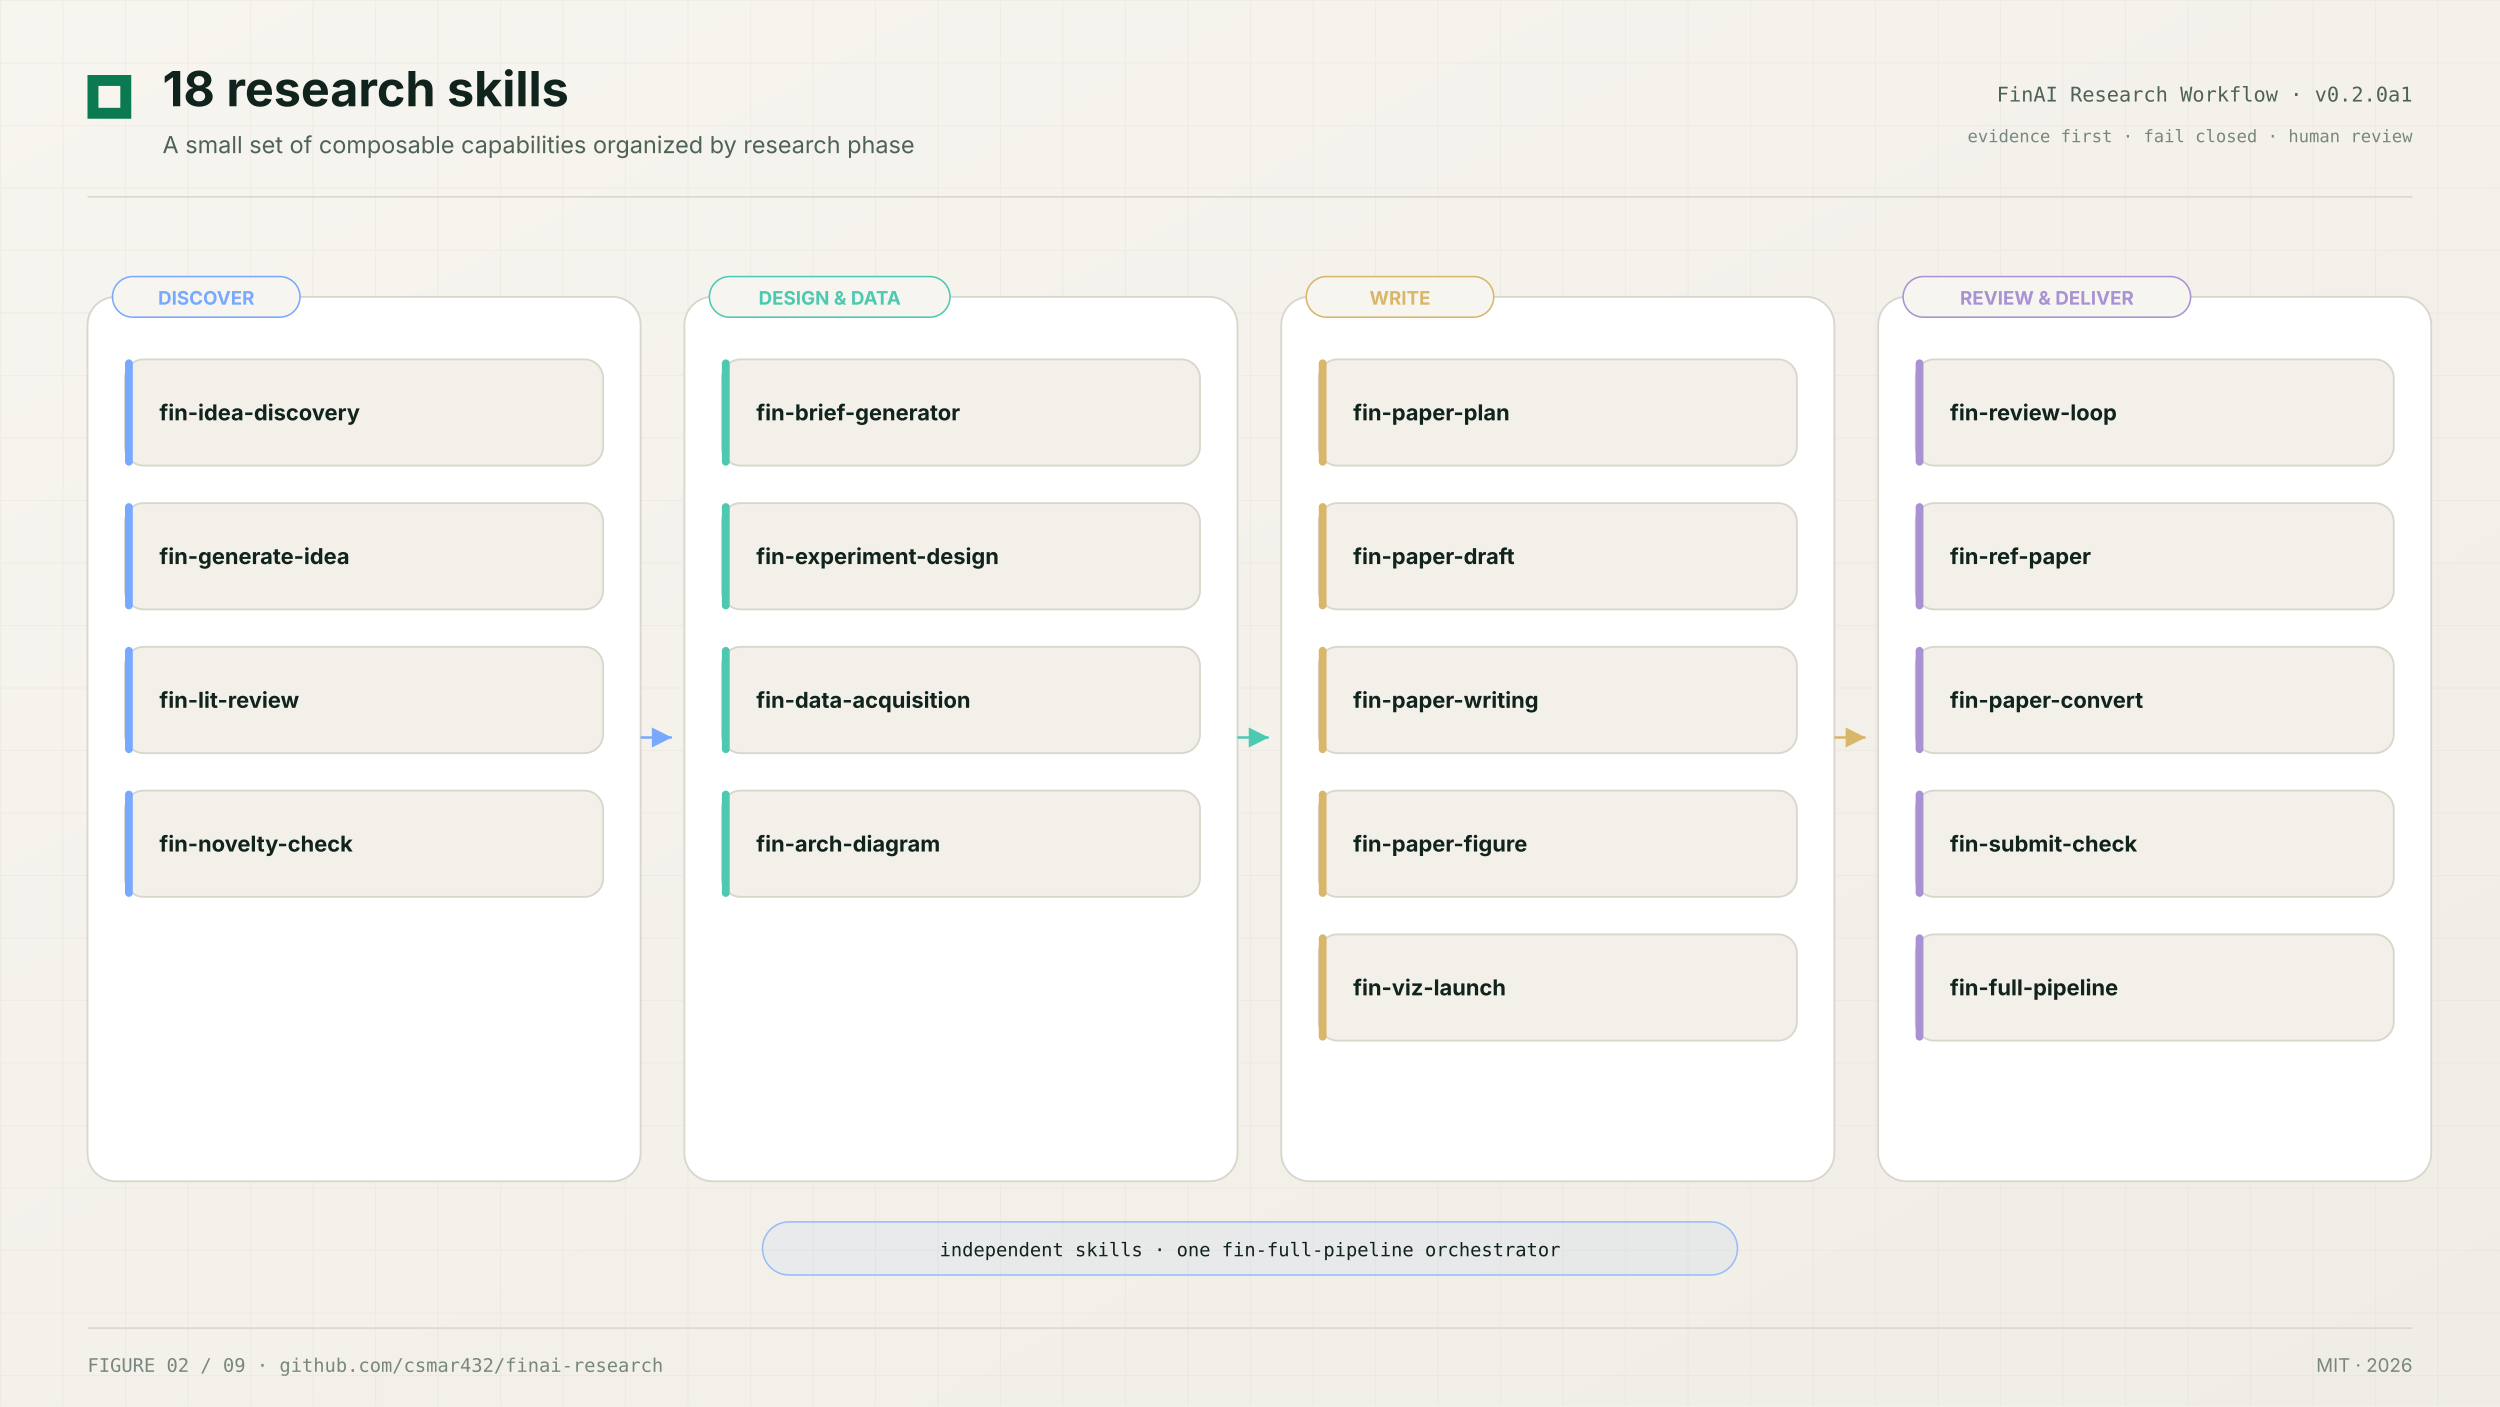
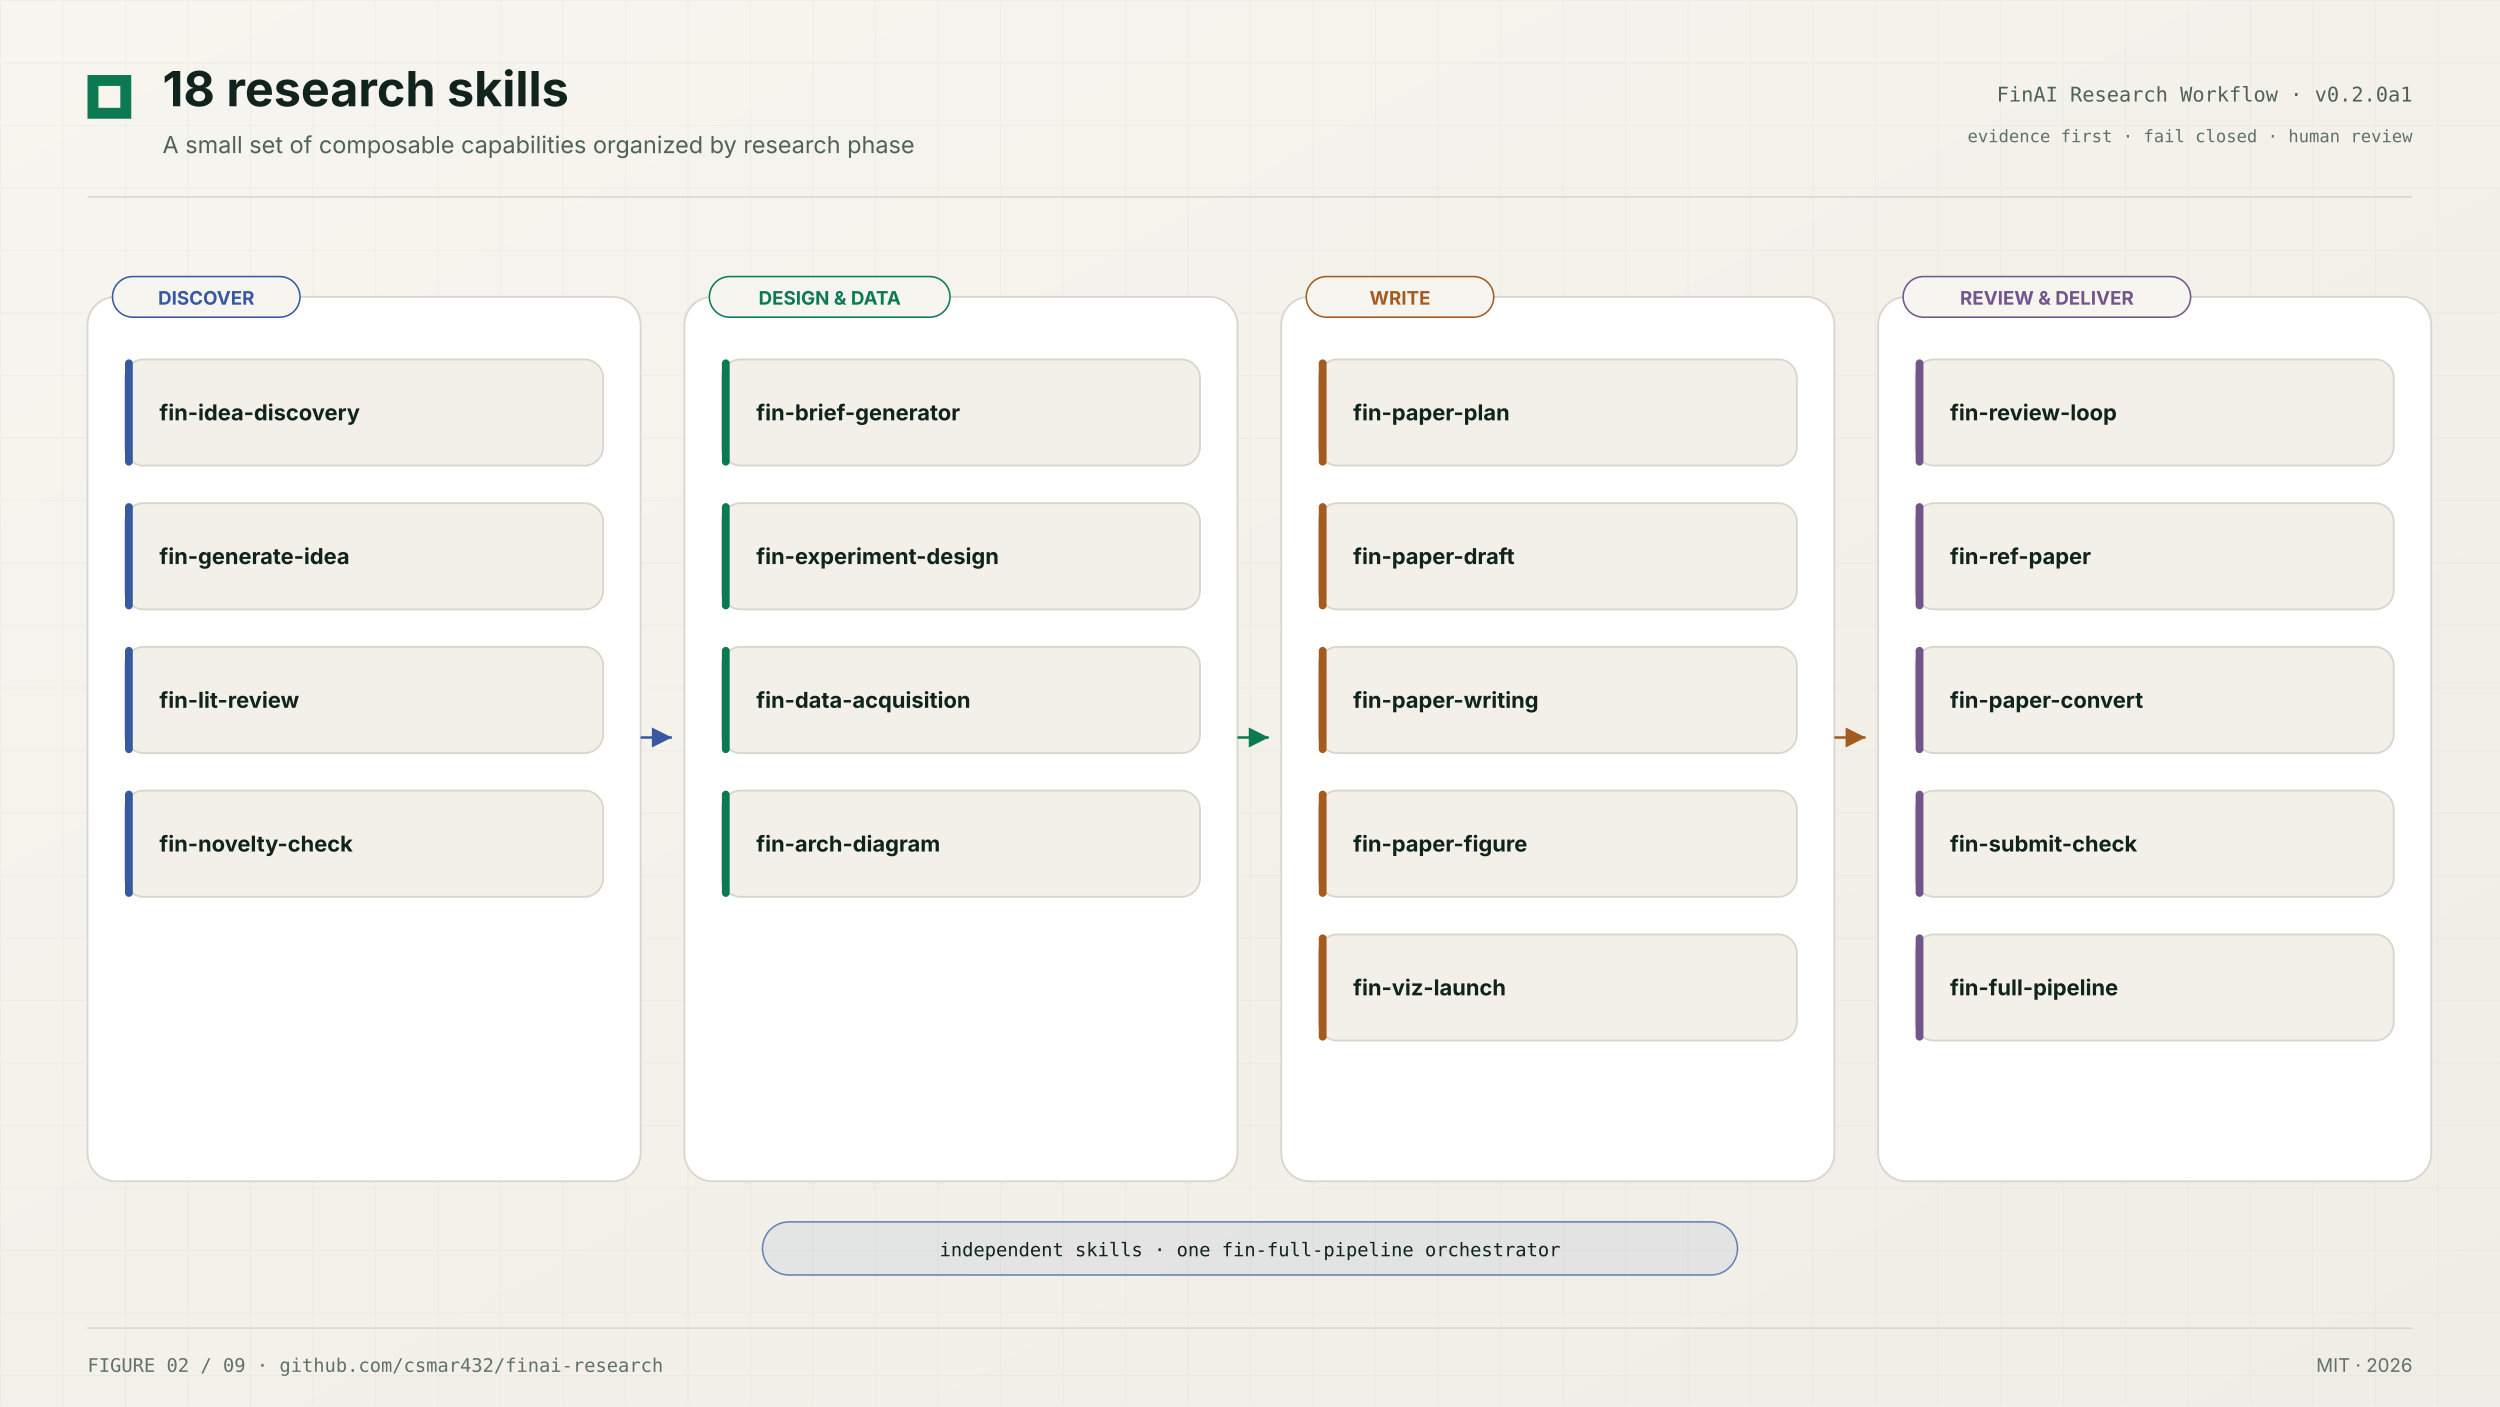
- <svg xmlns="http://www.w3.org/2000/svg" viewBox="0 0 1600 900" role="img">
+ <svg xmlns="http://www.w3.org/2000/svg" viewBox="0 0 1600 900" role="img" aria-labelledby="title desc">
  <defs>
    <linearGradient id="bgGrad" x1="0" y1="0" x2="1" y2="1">
      <stop offset="0%" stop-color="#f7f5ef" />
      <stop offset="100%" stop-color="#efede5" />
    </linearGradient>
    <pattern id="grid" width="40" height="40" patternUnits="userSpaceOnUse">
      <path d="M 40 0 L 0 0 0 40" fill="none" stroke="#d8d6cd" stroke-width="1" opacity="0.30" />
    </pattern>
  </defs>
  <rect width="100%" height="100%" fill="url(#bgGrad)" />
  <rect width="100%" height="100%" fill="url(#grid)" />
  <path d="M56 48h28v28H56z M63 55v14h14V55z" fill="#0b7a53" fill-rule="evenodd" />
  <text x="104" y="68" fill="#10231c" font-size="31" font-weight="720" font-family="'Inter', 'SF Pro Text', 'Segoe UI', system-ui, -apple-system, sans-serif">18 research skills</text>
  <text x="104" y="98" fill="#4f6259" font-size="15" font-family="'Inter', 'SF Pro Text', 'Segoe UI', system-ui, -apple-system, sans-serif">A small set of composable capabilities organized by research phase</text>
  <text x="1544" y="65" fill="#4f6259" font-size="13" text-anchor="end" font-family="'SF Mono', 'JetBrains Mono', 'Cascadia Code', monospace">FinAI Research Workflow · v0.2.0a1</text>
-   <text x="1544" y="91" fill="#77877f" font-size="11" text-anchor="end" font-family="'SF Mono', 'JetBrains Mono', 'Cascadia Code', monospace">evidence first · fail closed · human review</text>
+   <text x="1544" y="91" fill="#607168" font-size="11" text-anchor="end" font-family="'SF Mono', 'JetBrains Mono', 'Cascadia Code', monospace">evidence first · fail closed · human review</text>
  <line x1="56" y1="126" x2="1544" y2="126" stroke="#d8d6cd" />
  <g>
    <rect x="56" y="190" width="354" height="566" rx="18" fill="#ffffff" stroke="#d8d6cd" stroke-width="1.2" />
-     <rect x="72" y="177" width="120" height="26" rx="13" fill="#f7f5ef" stroke="#79a9ff" />
-     <text x="132.0" y="195" fill="#79a9ff" font-size="12" font-weight="700" text-anchor="middle" font-family="'Inter', 'SF Pro Text', 'Segoe UI', system-ui, -apple-system, sans-serif">DISCOVER</text>
+     <rect x="72" y="177" width="120" height="26" rx="13" fill="#f7f5ef" stroke="#3659a2" />
+     <text x="132.0" y="195" fill="#3659a2" font-size="12" font-weight="700" text-anchor="middle" font-family="'Inter', 'SF Pro Text', 'Segoe UI', system-ui, -apple-system, sans-serif">DISCOVER</text>
  </g>
  <g>
    <rect x="80" y="230" width="306" height="68" rx="12" fill="#f2f0e9" stroke="#d8d6cd" stroke-width="1.2" />
-     <rect x="80" y="230" width="5" height="68" rx="2.5" fill="#79a9ff" />
+     <rect x="80" y="230" width="5" height="68" rx="2.5" fill="#3659a2" />
    <text x="102" y="269.0" fill="#10231c" font-size="14" font-weight="680" font-family="'Inter', 'SF Pro Text', 'Segoe UI', system-ui, -apple-system, sans-serif">fin-idea-discovery</text>
  </g>
  <g>
    <rect x="80" y="322" width="306" height="68" rx="12" fill="#f2f0e9" stroke="#d8d6cd" stroke-width="1.2" />
-     <rect x="80" y="322" width="5" height="68" rx="2.5" fill="#79a9ff" />
+     <rect x="80" y="322" width="5" height="68" rx="2.5" fill="#3659a2" />
    <text x="102" y="361.0" fill="#10231c" font-size="14" font-weight="680" font-family="'Inter', 'SF Pro Text', 'Segoe UI', system-ui, -apple-system, sans-serif">fin-generate-idea</text>
  </g>
  <g>
    <rect x="80" y="414" width="306" height="68" rx="12" fill="#f2f0e9" stroke="#d8d6cd" stroke-width="1.2" />
-     <rect x="80" y="414" width="5" height="68" rx="2.5" fill="#79a9ff" />
+     <rect x="80" y="414" width="5" height="68" rx="2.5" fill="#3659a2" />
    <text x="102" y="453.0" fill="#10231c" font-size="14" font-weight="680" font-family="'Inter', 'SF Pro Text', 'Segoe UI', system-ui, -apple-system, sans-serif">fin-lit-review</text>
  </g>
  <g>
    <rect x="80" y="506" width="306" height="68" rx="12" fill="#f2f0e9" stroke="#d8d6cd" stroke-width="1.2" />
-     <rect x="80" y="506" width="5" height="68" rx="2.5" fill="#79a9ff" />
+     <rect x="80" y="506" width="5" height="68" rx="2.5" fill="#3659a2" />
    <text x="102" y="545.0" fill="#10231c" font-size="14" font-weight="680" font-family="'Inter', 'SF Pro Text', 'Segoe UI', system-ui, -apple-system, sans-serif">fin-novelty-check</text>
  </g>
  <g>
    <defs>
      <marker id="arrowm410-472-430-472" markerWidth="9" markerHeight="8" refX="8" refY="4" orient="auto">
-         <path d="M0,0 L0,8 L8,4 z" fill="#79a9ff" />
+         <path d="M0,0 L0,8 L8,4 z" fill="#3659a2" />
      </marker>
    </defs>
-     <line x1="410" y1="472" x2="430" y2="472" stroke="#79a9ff" stroke-width="1.6" marker-end="url(#arrowm410-472-430-472)" />
+     <line x1="410" y1="472" x2="430" y2="472" stroke="#3659a2" stroke-width="1.6" marker-end="url(#arrowm410-472-430-472)" />
  </g>
  <g>
    <rect x="438" y="190" width="354" height="566" rx="18" fill="#ffffff" stroke="#d8d6cd" stroke-width="1.2" />
-     <rect x="454" y="177" width="154" height="26" rx="13" fill="#f7f5ef" stroke="#4cc9b0" />
-     <text x="531.0" y="195" fill="#4cc9b0" font-size="12" font-weight="700" text-anchor="middle" font-family="'Inter', 'SF Pro Text', 'Segoe UI', system-ui, -apple-system, sans-serif">DESIGN &amp; DATA</text>
+     <rect x="454" y="177" width="154" height="26" rx="13" fill="#f7f5ef" stroke="#0b7a53" />
+     <text x="531.0" y="195" fill="#0b7a53" font-size="12" font-weight="700" text-anchor="middle" font-family="'Inter', 'SF Pro Text', 'Segoe UI', system-ui, -apple-system, sans-serif">DESIGN &amp; DATA</text>
  </g>
  <g>
    <rect x="462" y="230" width="306" height="68" rx="12" fill="#f2f0e9" stroke="#d8d6cd" stroke-width="1.2" />
-     <rect x="462" y="230" width="5" height="68" rx="2.5" fill="#4cc9b0" />
+     <rect x="462" y="230" width="5" height="68" rx="2.5" fill="#0b7a53" />
    <text x="484" y="269.0" fill="#10231c" font-size="14" font-weight="680" font-family="'Inter', 'SF Pro Text', 'Segoe UI', system-ui, -apple-system, sans-serif">fin-brief-generator</text>
  </g>
  <g>
    <rect x="462" y="322" width="306" height="68" rx="12" fill="#f2f0e9" stroke="#d8d6cd" stroke-width="1.2" />
-     <rect x="462" y="322" width="5" height="68" rx="2.5" fill="#4cc9b0" />
+     <rect x="462" y="322" width="5" height="68" rx="2.5" fill="#0b7a53" />
    <text x="484" y="361.0" fill="#10231c" font-size="14" font-weight="680" font-family="'Inter', 'SF Pro Text', 'Segoe UI', system-ui, -apple-system, sans-serif">fin-experiment-design</text>
  </g>
  <g>
    <rect x="462" y="414" width="306" height="68" rx="12" fill="#f2f0e9" stroke="#d8d6cd" stroke-width="1.2" />
-     <rect x="462" y="414" width="5" height="68" rx="2.5" fill="#4cc9b0" />
+     <rect x="462" y="414" width="5" height="68" rx="2.5" fill="#0b7a53" />
    <text x="484" y="453.0" fill="#10231c" font-size="14" font-weight="680" font-family="'Inter', 'SF Pro Text', 'Segoe UI', system-ui, -apple-system, sans-serif">fin-data-acquisition</text>
  </g>
  <g>
    <rect x="462" y="506" width="306" height="68" rx="12" fill="#f2f0e9" stroke="#d8d6cd" stroke-width="1.2" />
-     <rect x="462" y="506" width="5" height="68" rx="2.5" fill="#4cc9b0" />
+     <rect x="462" y="506" width="5" height="68" rx="2.5" fill="#0b7a53" />
    <text x="484" y="545.0" fill="#10231c" font-size="14" font-weight="680" font-family="'Inter', 'SF Pro Text', 'Segoe UI', system-ui, -apple-system, sans-serif">fin-arch-diagram</text>
  </g>
  <g>
    <defs>
      <marker id="arrowm792-472-812-472" markerWidth="9" markerHeight="8" refX="8" refY="4" orient="auto">
-         <path d="M0,0 L0,8 L8,4 z" fill="#4cc9b0" />
+         <path d="M0,0 L0,8 L8,4 z" fill="#0b7a53" />
      </marker>
    </defs>
-     <line x1="792" y1="472" x2="812" y2="472" stroke="#4cc9b0" stroke-width="1.6" marker-end="url(#arrowm792-472-812-472)" />
+     <line x1="792" y1="472" x2="812" y2="472" stroke="#0b7a53" stroke-width="1.6" marker-end="url(#arrowm792-472-812-472)" />
  </g>
  <g>
    <rect x="820" y="190" width="354" height="566" rx="18" fill="#ffffff" stroke="#d8d6cd" stroke-width="1.2" />
-     <rect x="836" y="177" width="120" height="26" rx="13" fill="#f7f5ef" stroke="#d8b66a" />
-     <text x="896.0" y="195" fill="#d8b66a" font-size="12" font-weight="700" text-anchor="middle" font-family="'Inter', 'SF Pro Text', 'Segoe UI', system-ui, -apple-system, sans-serif">WRITE</text>
+     <rect x="836" y="177" width="120" height="26" rx="13" fill="#f7f5ef" stroke="#a35b20" />
+     <text x="896.0" y="195" fill="#a35b20" font-size="12" font-weight="700" text-anchor="middle" font-family="'Inter', 'SF Pro Text', 'Segoe UI', system-ui, -apple-system, sans-serif">WRITE</text>
  </g>
  <g>
    <rect x="844" y="230" width="306" height="68" rx="12" fill="#f2f0e9" stroke="#d8d6cd" stroke-width="1.2" />
-     <rect x="844" y="230" width="5" height="68" rx="2.5" fill="#d8b66a" />
+     <rect x="844" y="230" width="5" height="68" rx="2.5" fill="#a35b20" />
    <text x="866" y="269.0" fill="#10231c" font-size="14" font-weight="680" font-family="'Inter', 'SF Pro Text', 'Segoe UI', system-ui, -apple-system, sans-serif">fin-paper-plan</text>
  </g>
  <g>
    <rect x="844" y="322" width="306" height="68" rx="12" fill="#f2f0e9" stroke="#d8d6cd" stroke-width="1.2" />
-     <rect x="844" y="322" width="5" height="68" rx="2.5" fill="#d8b66a" />
+     <rect x="844" y="322" width="5" height="68" rx="2.5" fill="#a35b20" />
    <text x="866" y="361.0" fill="#10231c" font-size="14" font-weight="680" font-family="'Inter', 'SF Pro Text', 'Segoe UI', system-ui, -apple-system, sans-serif">fin-paper-draft</text>
  </g>
  <g>
    <rect x="844" y="414" width="306" height="68" rx="12" fill="#f2f0e9" stroke="#d8d6cd" stroke-width="1.2" />
-     <rect x="844" y="414" width="5" height="68" rx="2.5" fill="#d8b66a" />
+     <rect x="844" y="414" width="5" height="68" rx="2.5" fill="#a35b20" />
    <text x="866" y="453.0" fill="#10231c" font-size="14" font-weight="680" font-family="'Inter', 'SF Pro Text', 'Segoe UI', system-ui, -apple-system, sans-serif">fin-paper-writing</text>
  </g>
  <g>
    <rect x="844" y="506" width="306" height="68" rx="12" fill="#f2f0e9" stroke="#d8d6cd" stroke-width="1.2" />
-     <rect x="844" y="506" width="5" height="68" rx="2.5" fill="#d8b66a" />
+     <rect x="844" y="506" width="5" height="68" rx="2.5" fill="#a35b20" />
    <text x="866" y="545.0" fill="#10231c" font-size="14" font-weight="680" font-family="'Inter', 'SF Pro Text', 'Segoe UI', system-ui, -apple-system, sans-serif">fin-paper-figure</text>
  </g>
  <g>
    <rect x="844" y="598" width="306" height="68" rx="12" fill="#f2f0e9" stroke="#d8d6cd" stroke-width="1.2" />
-     <rect x="844" y="598" width="5" height="68" rx="2.5" fill="#d8b66a" />
+     <rect x="844" y="598" width="5" height="68" rx="2.5" fill="#a35b20" />
    <text x="866" y="637.0" fill="#10231c" font-size="14" font-weight="680" font-family="'Inter', 'SF Pro Text', 'Segoe UI', system-ui, -apple-system, sans-serif">fin-viz-launch</text>
  </g>
  <g>
    <defs>
      <marker id="arrowm1174-472-1194-472" markerWidth="9" markerHeight="8" refX="8" refY="4" orient="auto">
-         <path d="M0,0 L0,8 L8,4 z" fill="#d8b66a" />
+         <path d="M0,0 L0,8 L8,4 z" fill="#a35b20" />
      </marker>
    </defs>
-     <line x1="1174" y1="472" x2="1194" y2="472" stroke="#d8b66a" stroke-width="1.6" marker-end="url(#arrowm1174-472-1194-472)" />
+     <line x1="1174" y1="472" x2="1194" y2="472" stroke="#a35b20" stroke-width="1.6" marker-end="url(#arrowm1174-472-1194-472)" />
  </g>
  <g>
    <rect x="1202" y="190" width="354" height="566" rx="18" fill="#ffffff" stroke="#d8d6cd" stroke-width="1.2" />
-     <rect x="1218" y="177" width="184" height="26" rx="13" fill="#f7f5ef" stroke="#a992d4" />
-     <text x="1310.0" y="195" fill="#a992d4" font-size="12" font-weight="700" text-anchor="middle" font-family="'Inter', 'SF Pro Text', 'Segoe UI', system-ui, -apple-system, sans-serif">REVIEW &amp; DELIVER</text>
+     <rect x="1218" y="177" width="184" height="26" rx="13" fill="#f7f5ef" stroke="#71558b" />
+     <text x="1310.0" y="195" fill="#71558b" font-size="12" font-weight="700" text-anchor="middle" font-family="'Inter', 'SF Pro Text', 'Segoe UI', system-ui, -apple-system, sans-serif">REVIEW &amp; DELIVER</text>
  </g>
  <g>
    <rect x="1226" y="230" width="306" height="68" rx="12" fill="#f2f0e9" stroke="#d8d6cd" stroke-width="1.2" />
-     <rect x="1226" y="230" width="5" height="68" rx="2.5" fill="#a992d4" />
+     <rect x="1226" y="230" width="5" height="68" rx="2.5" fill="#71558b" />
    <text x="1248" y="269.0" fill="#10231c" font-size="14" font-weight="680" font-family="'Inter', 'SF Pro Text', 'Segoe UI', system-ui, -apple-system, sans-serif">fin-review-loop</text>
  </g>
  <g>
    <rect x="1226" y="322" width="306" height="68" rx="12" fill="#f2f0e9" stroke="#d8d6cd" stroke-width="1.2" />
-     <rect x="1226" y="322" width="5" height="68" rx="2.5" fill="#a992d4" />
+     <rect x="1226" y="322" width="5" height="68" rx="2.5" fill="#71558b" />
    <text x="1248" y="361.0" fill="#10231c" font-size="14" font-weight="680" font-family="'Inter', 'SF Pro Text', 'Segoe UI', system-ui, -apple-system, sans-serif">fin-ref-paper</text>
  </g>
  <g>
    <rect x="1226" y="414" width="306" height="68" rx="12" fill="#f2f0e9" stroke="#d8d6cd" stroke-width="1.2" />
-     <rect x="1226" y="414" width="5" height="68" rx="2.5" fill="#a992d4" />
+     <rect x="1226" y="414" width="5" height="68" rx="2.5" fill="#71558b" />
    <text x="1248" y="453.0" fill="#10231c" font-size="14" font-weight="680" font-family="'Inter', 'SF Pro Text', 'Segoe UI', system-ui, -apple-system, sans-serif">fin-paper-convert</text>
  </g>
  <g>
    <rect x="1226" y="506" width="306" height="68" rx="12" fill="#f2f0e9" stroke="#d8d6cd" stroke-width="1.2" />
-     <rect x="1226" y="506" width="5" height="68" rx="2.5" fill="#a992d4" />
+     <rect x="1226" y="506" width="5" height="68" rx="2.5" fill="#71558b" />
    <text x="1248" y="545.0" fill="#10231c" font-size="14" font-weight="680" font-family="'Inter', 'SF Pro Text', 'Segoe UI', system-ui, -apple-system, sans-serif">fin-submit-check</text>
  </g>
  <g>
    <rect x="1226" y="598" width="306" height="68" rx="12" fill="#f2f0e9" stroke="#d8d6cd" stroke-width="1.2" />
-     <rect x="1226" y="598" width="5" height="68" rx="2.5" fill="#a992d4" />
+     <rect x="1226" y="598" width="5" height="68" rx="2.5" fill="#71558b" />
    <text x="1248" y="637.0" fill="#10231c" font-size="14" font-weight="680" font-family="'Inter', 'SF Pro Text', 'Segoe UI', system-ui, -apple-system, sans-serif">fin-full-pipeline</text>
  </g>
  <g>
-     <rect x="488" y="782" width="624" height="34" rx="17" fill="#79a9ff" fill-opacity="0.08" stroke="#79a9ff" stroke-opacity="0.72" />
+     <rect x="488" y="782" width="624" height="34" rx="17" fill="#3659a2" fill-opacity="0.08" stroke="#3659a2" stroke-opacity="0.72" />
    <text x="800.0" y="804" fill="#10231c" font-size="12" text-anchor="middle" font-family="'SF Mono', 'JetBrains Mono', 'Cascadia Code', monospace">independent skills · one fin-full-pipeline orchestrator</text>
  </g>
  <line x1="56" y1="850" x2="1544" y2="850" stroke="#d8d6cd" />
-   <text x="56" y="878" fill="#77877f" font-size="12" font-family="'SF Mono', 'JetBrains Mono', 'Cascadia Code', monospace">FIGURE 02 / 09 · github.com/csmar432/finai-research</text>
-   <text x="1544" y="878" fill="#77877f" font-size="12" text-anchor="end" font-family="'Inter', 'SF Pro Text', 'Segoe UI', system-ui, -apple-system, sans-serif">MIT · 2026</text>
+   <text x="56" y="878" fill="#607168" font-size="12" font-family="'SF Mono', 'JetBrains Mono', 'Cascadia Code', monospace">FIGURE 02 / 09 · github.com/csmar432/finai-research</text>
+   <text x="1544" y="878" fill="#607168" font-size="12" text-anchor="end" font-family="'Inter', 'SF Pro Text', 'Segoe UI', system-ui, -apple-system, sans-serif">MIT · 2026</text>
</svg>
